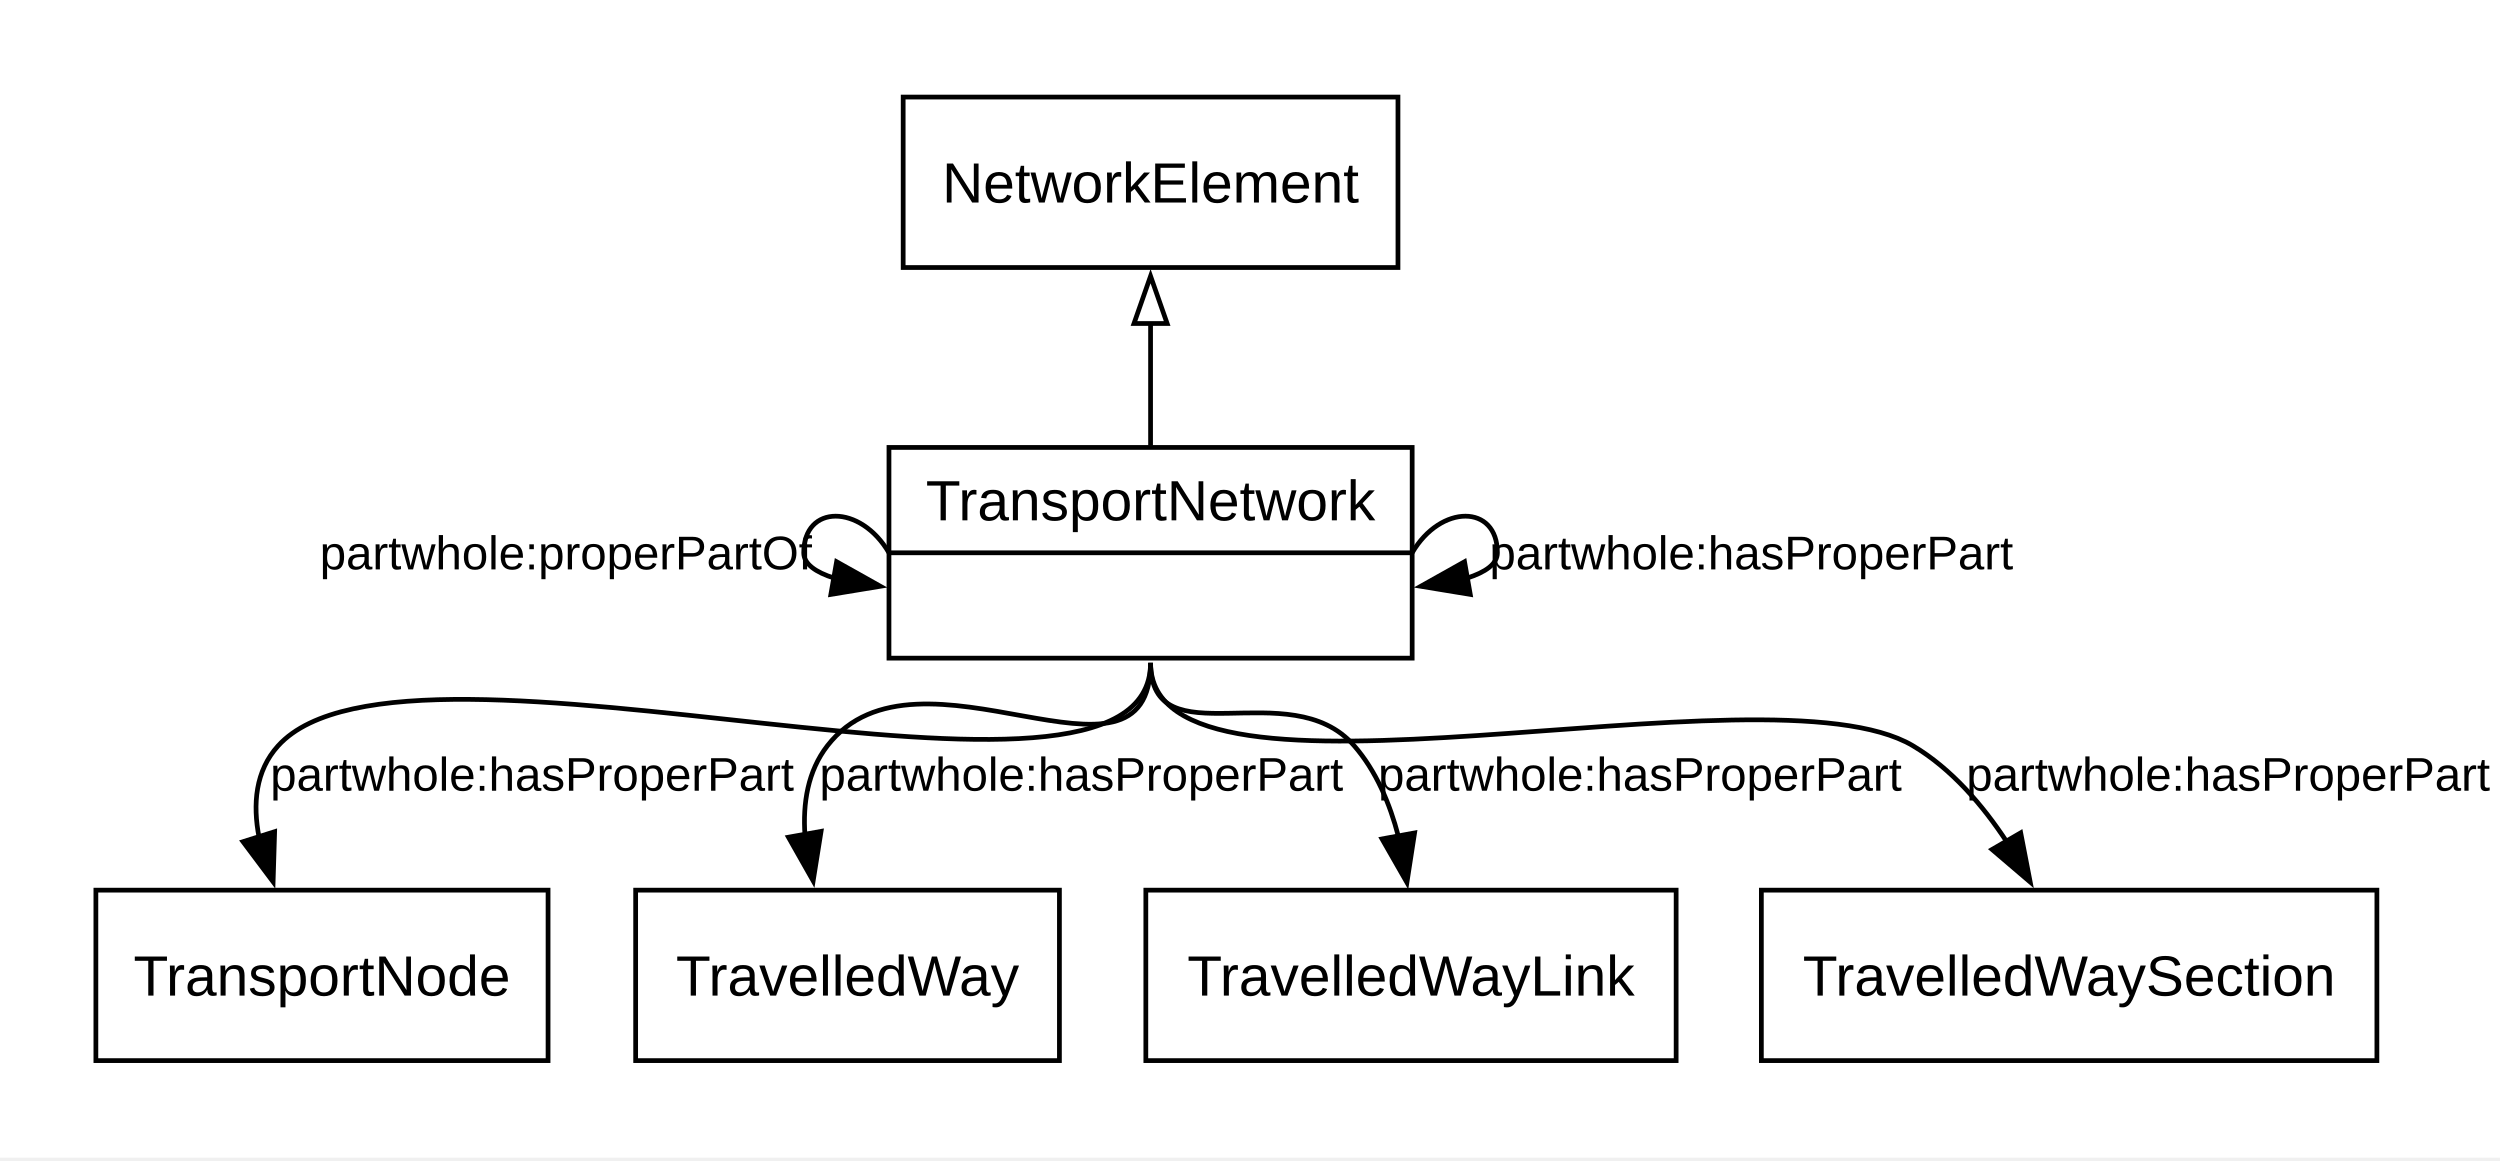
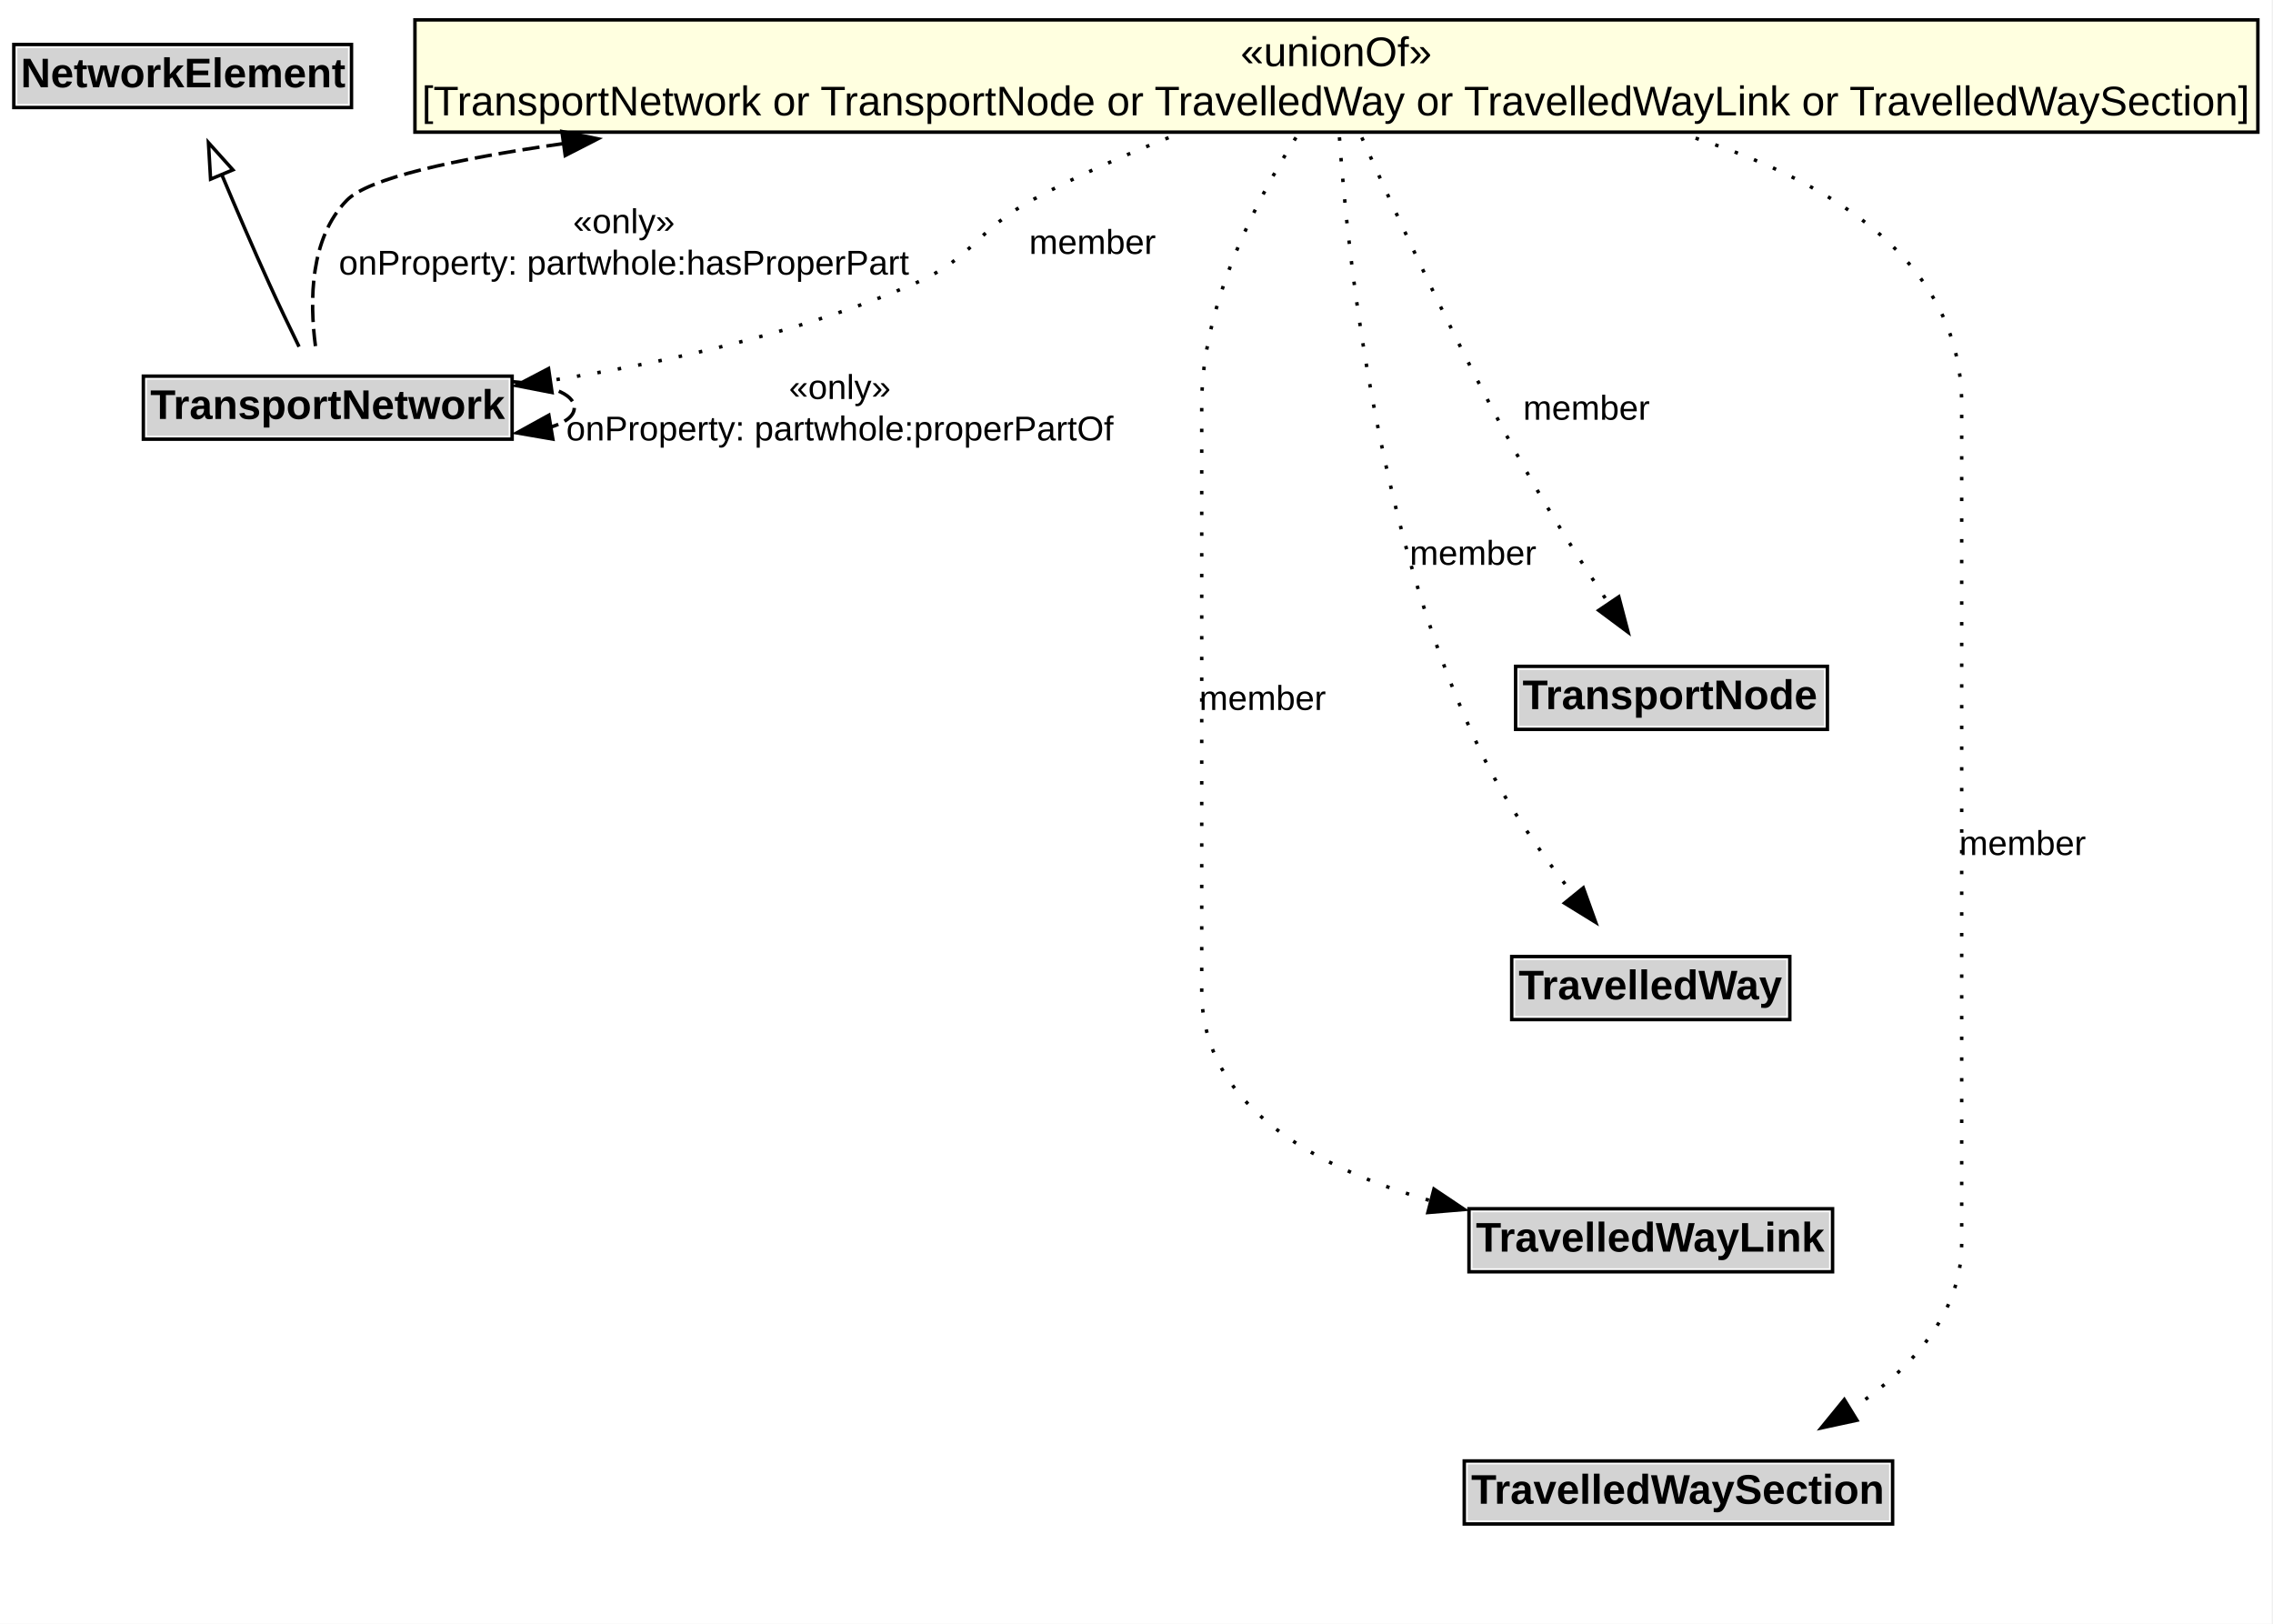
- <svg xmlns="http://www.w3.org/2000/svg" width="528pt" height="245pt" viewBox="0.00 0.00 528.00 245.00">
-   <g id="graph0" class="graph" transform="scale(1 1) rotate(0) translate(4 240.5)">
-     <polygon fill="white" stroke="none" points="-4,4 -4,-240.5 524.21,-240.5 524.21,4 -4,4" />
-     <g id="clust1" class="cluster">
- </g>
-     <g id="clust3" class="cluster">
+ <svg xmlns="http://www.w3.org/2000/svg" width="658pt" height="470pt" viewBox="0.00 0.00 658.00 470.00">
+   <g id="graph0" class="graph" transform="scale(1 1) rotate(0) translate(4 466)">
+     <polygon fill="white" stroke="none" points="-4,4 -4,-466 653.62,-466 653.62,4 -4,4" />
+     <g id="clust2" class="cluster">
</g>
    <g id="node1" class="node">
-       <polygon fill="none" stroke="black" points="186.75,-184 186.75,-220 291.25,-220 291.25,-184 186.75,-184" />
-       <text xml:space="preserve" text-anchor="middle" x="239" y="-197.72" font-family="Arial" font-size="12.00">NetworkElement</text>
+       <polygon fill="lightgray" stroke="none" points="1,-435.88 1,-452.12 96.75,-452.12 96.75,-435.88 1,-435.88" />
+       <text xml:space="preserve" text-anchor="start" x="2" y="-440.73" font-family="Arial" font-weight="bold" font-size="12.00">NetworkElement</text>
+       <polygon fill="none" stroke="black" points="0,-434.88 0,-453.12 97.75,-453.12 97.75,-434.88 0,-434.88" />
    </g>
    <g id="node2" class="node">
-       <polygon fill="none" stroke="black" points="183.75,-101.5 183.75,-146 294.25,-146 294.25,-101.5 183.75,-101.5" />
-       <text xml:space="preserve" text-anchor="middle" x="239" y="-130.6" font-family="Arial" font-size="12.00">TransportNetwork</text>
-       <polyline fill="none" stroke="black" points="183.75,-123.75 294.25,-123.75" />
-       <text xml:space="preserve" text-anchor="middle" x="239" y="-108.35" font-family="Arial" font-size="12.00"> </text>
+       <polygon fill="lightgray" stroke="none" points="38.5,-339.88 38.5,-356.12 143.25,-356.12 143.25,-339.88 38.5,-339.88" />
+       <text xml:space="preserve" text-anchor="start" x="39.5" y="-344.73" font-family="Arial" font-weight="bold" font-size="12.00">TransportNetwork</text>
+       <polygon fill="none" stroke="black" points="37.5,-338.88 37.5,-357.12 144.25,-357.12 144.25,-338.88 37.5,-338.88" />
    </g>
    <g id="edge1" class="edge">
-       <path fill="none" stroke="black" d="M239,-146.35C239,-154.38 239,-163.64 239,-172.21" />
-       <polygon fill="none" stroke="black" points="235.5,-172.18 239,-182.18 242.5,-172.18 235.5,-172.18" />
+       <path fill="none" stroke="black" d="M82.57,-365.65C79.75,-371.43 76.61,-377.97 73.88,-384 69.23,-394.23 64.36,-405.57 60.16,-415.55" />
+       <polygon fill="none" stroke="black" points="56.96,-414.14 56.34,-424.72 63.42,-416.83 56.96,-414.14" />
    </g>
-     <g id="edge2" class="edge">
-       <path fill="none" stroke="black" d="M294.25,-123.75C300.25,-134.06 312.25,-134.06 312.25,-123.75 312.25,-121.44 309.81,-119.65 305.75,-118.38" />
-       <polygon fill="black" stroke="black" points="306.52,-114.96 296.07,-116.68 305.31,-121.86 306.52,-114.96" />
-       <text xml:space="preserve" text-anchor="middle" x="365.88" y="-120.25" font-family="Arial" font-size="10.00">partwhole:hasProperPart</text>
+     <g id="edge13" class="edge">
+       <path fill="none" stroke="black" stroke-dasharray="5,2" d="M144.1,-355.55C154.7,-354.7 162.25,-352.18 162.25,-348 162.25,-345.52 159.59,-343.62 155.21,-342.31" />
+       <polygon fill="black" stroke="black" points="156.04,-338.9 145.6,-340.7 154.88,-345.81 156.04,-338.9" />
+       <text xml:space="preserve" text-anchor="middle" x="239.12" y="-350.5" font-family="Arial" font-size="10.00">«only»</text>
+       <text xml:space="preserve" text-anchor="middle" x="239.12" y="-338.5" font-family="Arial" font-size="10.00">onProperty: partwhole:properPartOf</text>
    </g>
-     <g id="edge3" class="edge">
-       <path fill="none" stroke="black" d="M183.75,-123.75C177.75,-134.06 165.75,-134.06 165.75,-123.75 165.75,-121.44 168.19,-119.65 172.25,-118.38" />
-       <polygon fill="black" stroke="black" points="172.69,-121.86 181.93,-116.68 171.48,-114.96 172.69,-121.86" />
-       <text xml:space="preserve" text-anchor="middle" x="115.5" y="-120.25" font-family="Arial" font-size="10.00">partwhole:properPartOf</text>
+     <g id="node8" class="node">
+       <polygon fill="lightyellow" stroke="none" points="116.12,-427.75 116.12,-460.25 649.62,-460.25 649.62,-427.75 116.12,-427.75" />
+       <text xml:space="preserve" text-anchor="start" x="355.12" y="-446.85" font-family="Arial" font-size="12.00">«unionOf»</text>
+       <text xml:space="preserve" text-anchor="start" x="118.12" y="-432.6" font-family="Arial" font-size="12.00">[TransportNetwork or TransportNode or TravelledWay or TravelledWayLink or TravelledWaySection]</text>
+       <polygon fill="none" stroke="black" points="116.12,-427.75 116.12,-460.25 649.62,-460.25 649.62,-427.75 116.12,-427.75" />
    </g>
-     <g id="node3" class="node">
-       <polygon fill="none" stroke="black" points="16.25,-16.5 16.25,-52.5 111.75,-52.5 111.75,-16.5 16.25,-16.5" />
-       <text xml:space="preserve" text-anchor="middle" x="64" y="-30.23" font-family="Arial" font-size="12.00">TransportNode</text>
-     </g>
-     <g id="edge4" class="edge">
-       <path fill="none" stroke="black" d="M239,-100.5C239,-59.37 82.42,-113.43 54.75,-83 49.93,-77.7 49.35,-70.65 50.72,-63.62" />
-       <polygon fill="black" stroke="black" points="54,-64.85 53.68,-54.26 47.32,-62.74 54,-64.85" />
-       <text xml:space="preserve" text-anchor="middle" x="108.38" y="-73.5" font-family="Arial" font-size="10.00">partwhole:hasProperPart</text>
+     <g id="edge12" class="edge">
+       <path fill="none" stroke="black" stroke-dasharray="5,2" d="M87.32,-365.81C85.58,-379.07 85.76,-397.08 96.38,-408 102.53,-414.34 127.04,-419.84 159.32,-424.48" />
+       <polygon fill="black" stroke="black" points="158.67,-427.93 169.06,-425.82 159.63,-420.99 158.67,-427.93" />
+       <text xml:space="preserve" text-anchor="middle" x="176.62" y="-398.5" font-family="Arial" font-size="10.00">«only»</text>
+       <text xml:space="preserve" text-anchor="middle" x="176.62" y="-386.5" font-family="Arial" font-size="10.00">onProperty: partwhole:hasProperPart</text>
    </g>
    <g id="node4" class="node">
-       <polygon fill="none" stroke="black" points="130.25,-16.5 130.25,-52.5 219.75,-52.5 219.75,-16.5 130.25,-16.5" />
-       <text xml:space="preserve" text-anchor="middle" x="175" y="-30.23" font-family="Arial" font-size="12.00">TravelledWay</text>
-     </g>
-     <g id="edge5" class="edge">
-       <path fill="none" stroke="black" d="M239,-100.5C239,-69.19 189.95,-107.74 170.75,-83 166.59,-77.64 165.53,-70.84 166.01,-64.07" />
-       <polygon fill="black" stroke="black" points="169.41,-64.92 167.74,-54.46 162.52,-63.68 169.41,-64.92" />
-       <text xml:space="preserve" text-anchor="middle" x="224.38" y="-73.5" font-family="Arial" font-size="10.00">partwhole:hasProperPart</text>
+       <polygon fill="lightgray" stroke="none" points="435.75,-255.88 435.75,-272.12 524,-272.12 524,-255.88 435.75,-255.88" />
+       <text xml:space="preserve" text-anchor="start" x="436.75" y="-260.73" font-family="Arial" font-weight="bold" font-size="12.00">TransportNode</text>
+       <polygon fill="none" stroke="black" points="434.75,-254.88 434.75,-273.12 525,-273.12 525,-254.88 434.75,-254.88" />
    </g>
    <g id="node5" class="node">
-       <polygon fill="none" stroke="black" points="238,-16.5 238,-52.5 350,-52.5 350,-16.5 238,-16.5" />
-       <text xml:space="preserve" text-anchor="middle" x="294" y="-30.23" font-family="Arial" font-size="12.00">TravelledWayLink</text>
-     </g>
-     <g id="edge6" class="edge">
-       <path fill="none" stroke="black" d="M239,-100.5C239,-79.87 268.46,-98.57 282,-83 286.65,-77.66 289.54,-70.76 291.33,-63.89" />
-       <polygon fill="black" stroke="black" points="294.76,-64.59 293.14,-54.12 287.88,-63.32 294.76,-64.59" />
-       <text xml:space="preserve" text-anchor="middle" x="342.36" y="-73.5" font-family="Arial" font-size="10.00">partwhole:hasProperPart</text>
+       <polygon fill="lightgray" stroke="none" points="434.62,-171.88 434.62,-188.12 513.12,-188.12 513.12,-171.88 434.62,-171.88" />
+       <text xml:space="preserve" text-anchor="start" x="435.62" y="-176.72" font-family="Arial" font-weight="bold" font-size="12.00">TravelledWay</text>
+       <polygon fill="none" stroke="black" points="433.62,-170.88 433.62,-189.12 514.12,-189.12 514.12,-170.88 433.62,-170.88" />
    </g>
    <g id="node6" class="node">
-       <polygon fill="none" stroke="black" points="368,-16.5 368,-52.5 498,-52.5 498,-16.5 368,-16.5" />
-       <text xml:space="preserve" text-anchor="middle" x="433" y="-30.23" font-family="Arial" font-size="12.00">TravelledWaySection</text>
+       <polygon fill="lightgray" stroke="none" points="422.25,-98.88 422.25,-115.12 525.5,-115.12 525.5,-98.88 422.25,-98.88" />
+       <text xml:space="preserve" text-anchor="start" x="423.25" y="-103.72" font-family="Arial" font-weight="bold" font-size="12.00">TravelledWayLink</text>
+       <polygon fill="none" stroke="black" points="421.25,-97.88 421.25,-116.12 526.5,-116.12 526.5,-97.88 421.25,-97.88" />
+     </g>
+     <g id="node7" class="node">
+       <polygon fill="lightgray" stroke="none" points="420.88,-25.88 420.88,-42.12 542.88,-42.12 542.88,-25.88 420.88,-25.88" />
+       <text xml:space="preserve" text-anchor="start" x="421.88" y="-30.73" font-family="Arial" font-weight="bold" font-size="12.00">TravelledWaySection</text>
+       <polygon fill="none" stroke="black" points="419.88,-24.88 419.88,-43.12 543.88,-43.12 543.88,-24.88 419.88,-24.88" />
    </g>
    <g id="edge7" class="edge">
-       <path fill="none" stroke="black" d="M239,-100.5C239,-64.51 369.06,-101.38 400,-83 408.13,-78.17 414.75,-70.46 419.87,-62.65" />
-       <polygon fill="black" stroke="black" points="422.77,-64.61 424.78,-54.21 416.72,-61.09 422.77,-64.61" />
-       <text xml:space="preserve" text-anchor="middle" x="466.59" y="-73.5" font-family="Arial" font-size="10.00">partwhole:hasProperPart</text>
+       <path fill="none" stroke="black" stroke-dasharray="1,5" d="M334.29,-426.15C321.12,-420.94 307.08,-414.77 294.62,-408 278.45,-399.21 277.75,-391.35 260.88,-384 227.51,-369.48 187.79,-360.87 155.14,-355.82" />
+       <polygon fill="black" stroke="black" points="155.81,-352.38 145.41,-354.4 154.8,-359.31 155.81,-352.38" />
+       <text xml:space="preserve" text-anchor="middle" x="312.25" y="-392.5" font-family="Arial" font-size="10.00">member</text>
+     </g>
+     <g id="edge8" class="edge">
+       <path fill="none" stroke="black" stroke-dasharray="1,5" d="M390.22,-426.2C400.18,-403.83 418.88,-363.22 437.62,-330 445.07,-316.81 454.13,-302.66 461.95,-290.94" />
+       <polygon fill="black" stroke="black" points="464.62,-293.25 467.31,-283 458.81,-289.33 464.62,-293.25" />
+       <text xml:space="preserve" text-anchor="middle" x="455.25" y="-344.5" font-family="Arial" font-size="10.00">member</text>
+     </g>
+     <g id="edge9" class="edge">
+       <path fill="none" stroke="black" stroke-dasharray="1,5" d="M383.75,-426.26C386.18,-391.08 395,-307.67 425.88,-246 432.79,-232.18 442.65,-218.22 451.63,-206.8" />
+       <polygon fill="black" stroke="black" points="454.34,-209 457.93,-199.03 448.91,-204.59 454.34,-209" />
+       <text xml:space="preserve" text-anchor="middle" x="422.42" y="-302.5" font-family="Arial" font-size="10.00">member</text>
+     </g>
+     <g id="edge10" class="edge">
+       <path fill="none" stroke="black" stroke-dasharray="1,5" d="M371.17,-426.2C359.69,-408.03 343.88,-377.8 343.88,-349 343.88,-349 343.88,-349 343.88,-179 343.88,-145.61 377.31,-127.83 410.26,-118.41" />
+       <polygon fill="black" stroke="black" points="411.11,-121.81 419.91,-115.91 409.35,-115.03 411.11,-121.81" />
+       <text xml:space="preserve" text-anchor="middle" x="361.5" y="-260.5" font-family="Arial" font-size="10.00">member</text>
+     </g>
+     <g id="edge11" class="edge">
+       <path fill="none" stroke="black" stroke-dasharray="1,5" d="M486.85,-426.01C527.19,-412.92 563.88,-389.81 563.88,-349 563.88,-349 563.88,-349 563.88,-106 563.88,-85.34 548.82,-69.36 531.61,-57.83" />
+       <polygon fill="black" stroke="black" points="533.56,-54.91 523.2,-52.67 529.9,-60.88 533.56,-54.91" />
+       <text xml:space="preserve" text-anchor="middle" x="581.5" y="-218.5" font-family="Arial" font-size="10.00">member</text>
    </g>
  </g>
</svg>
